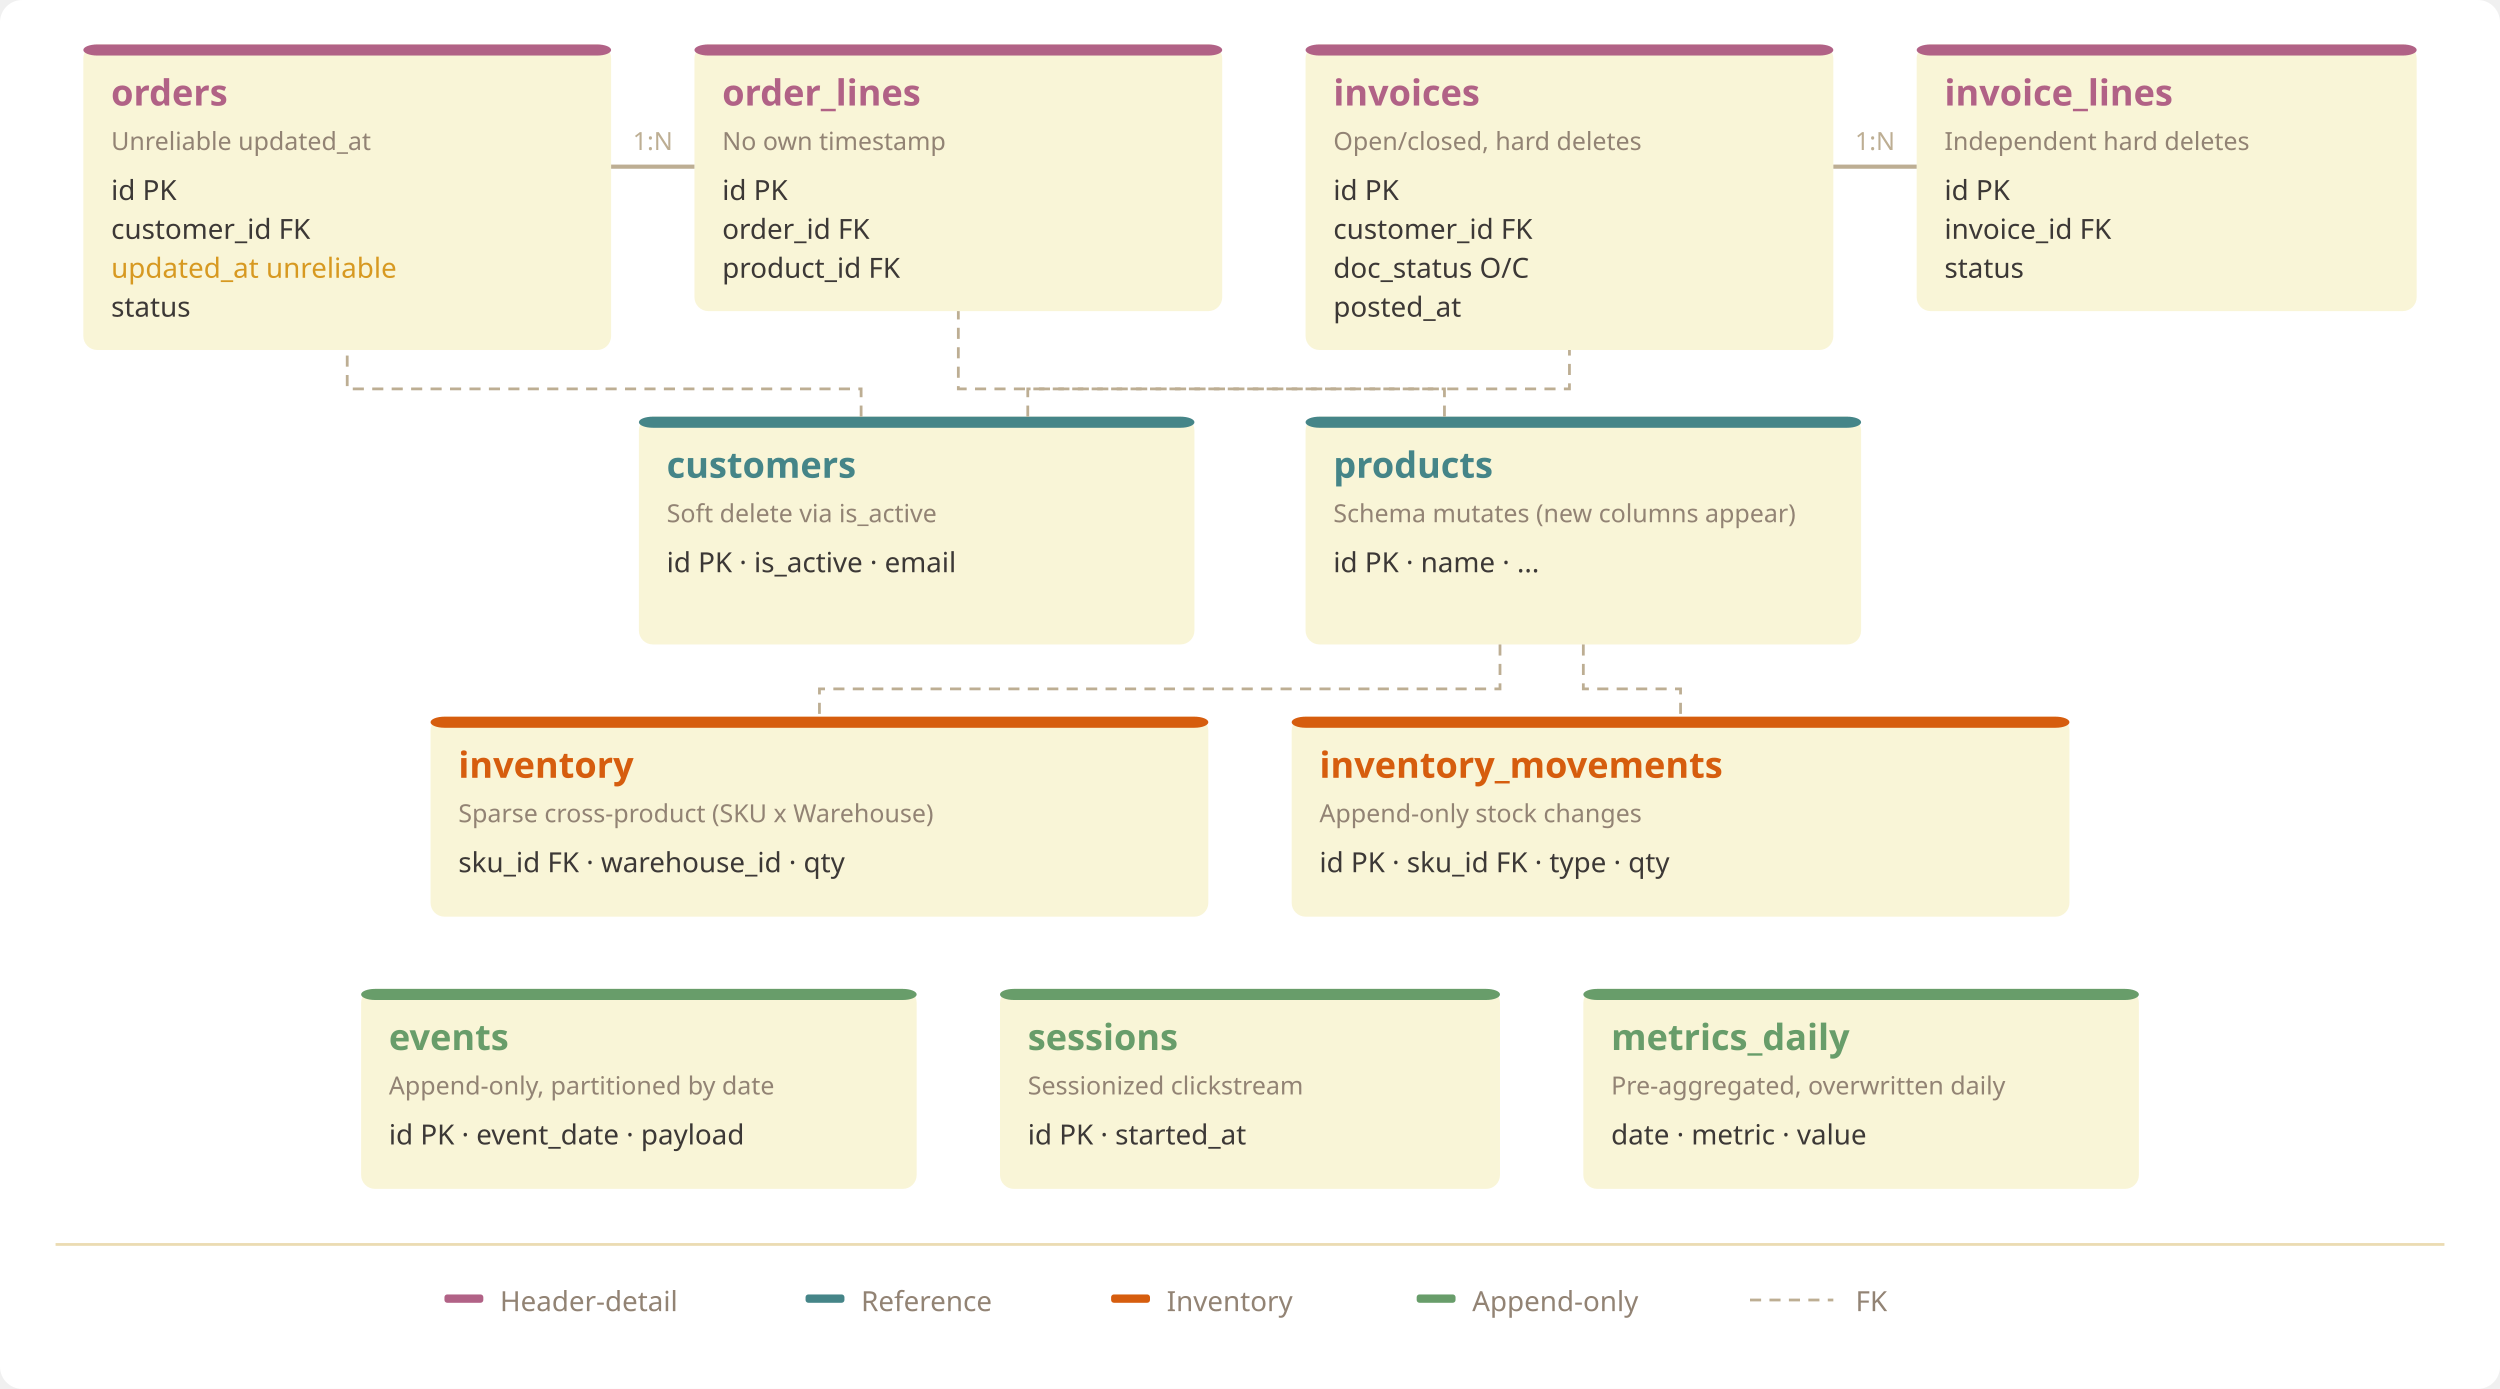
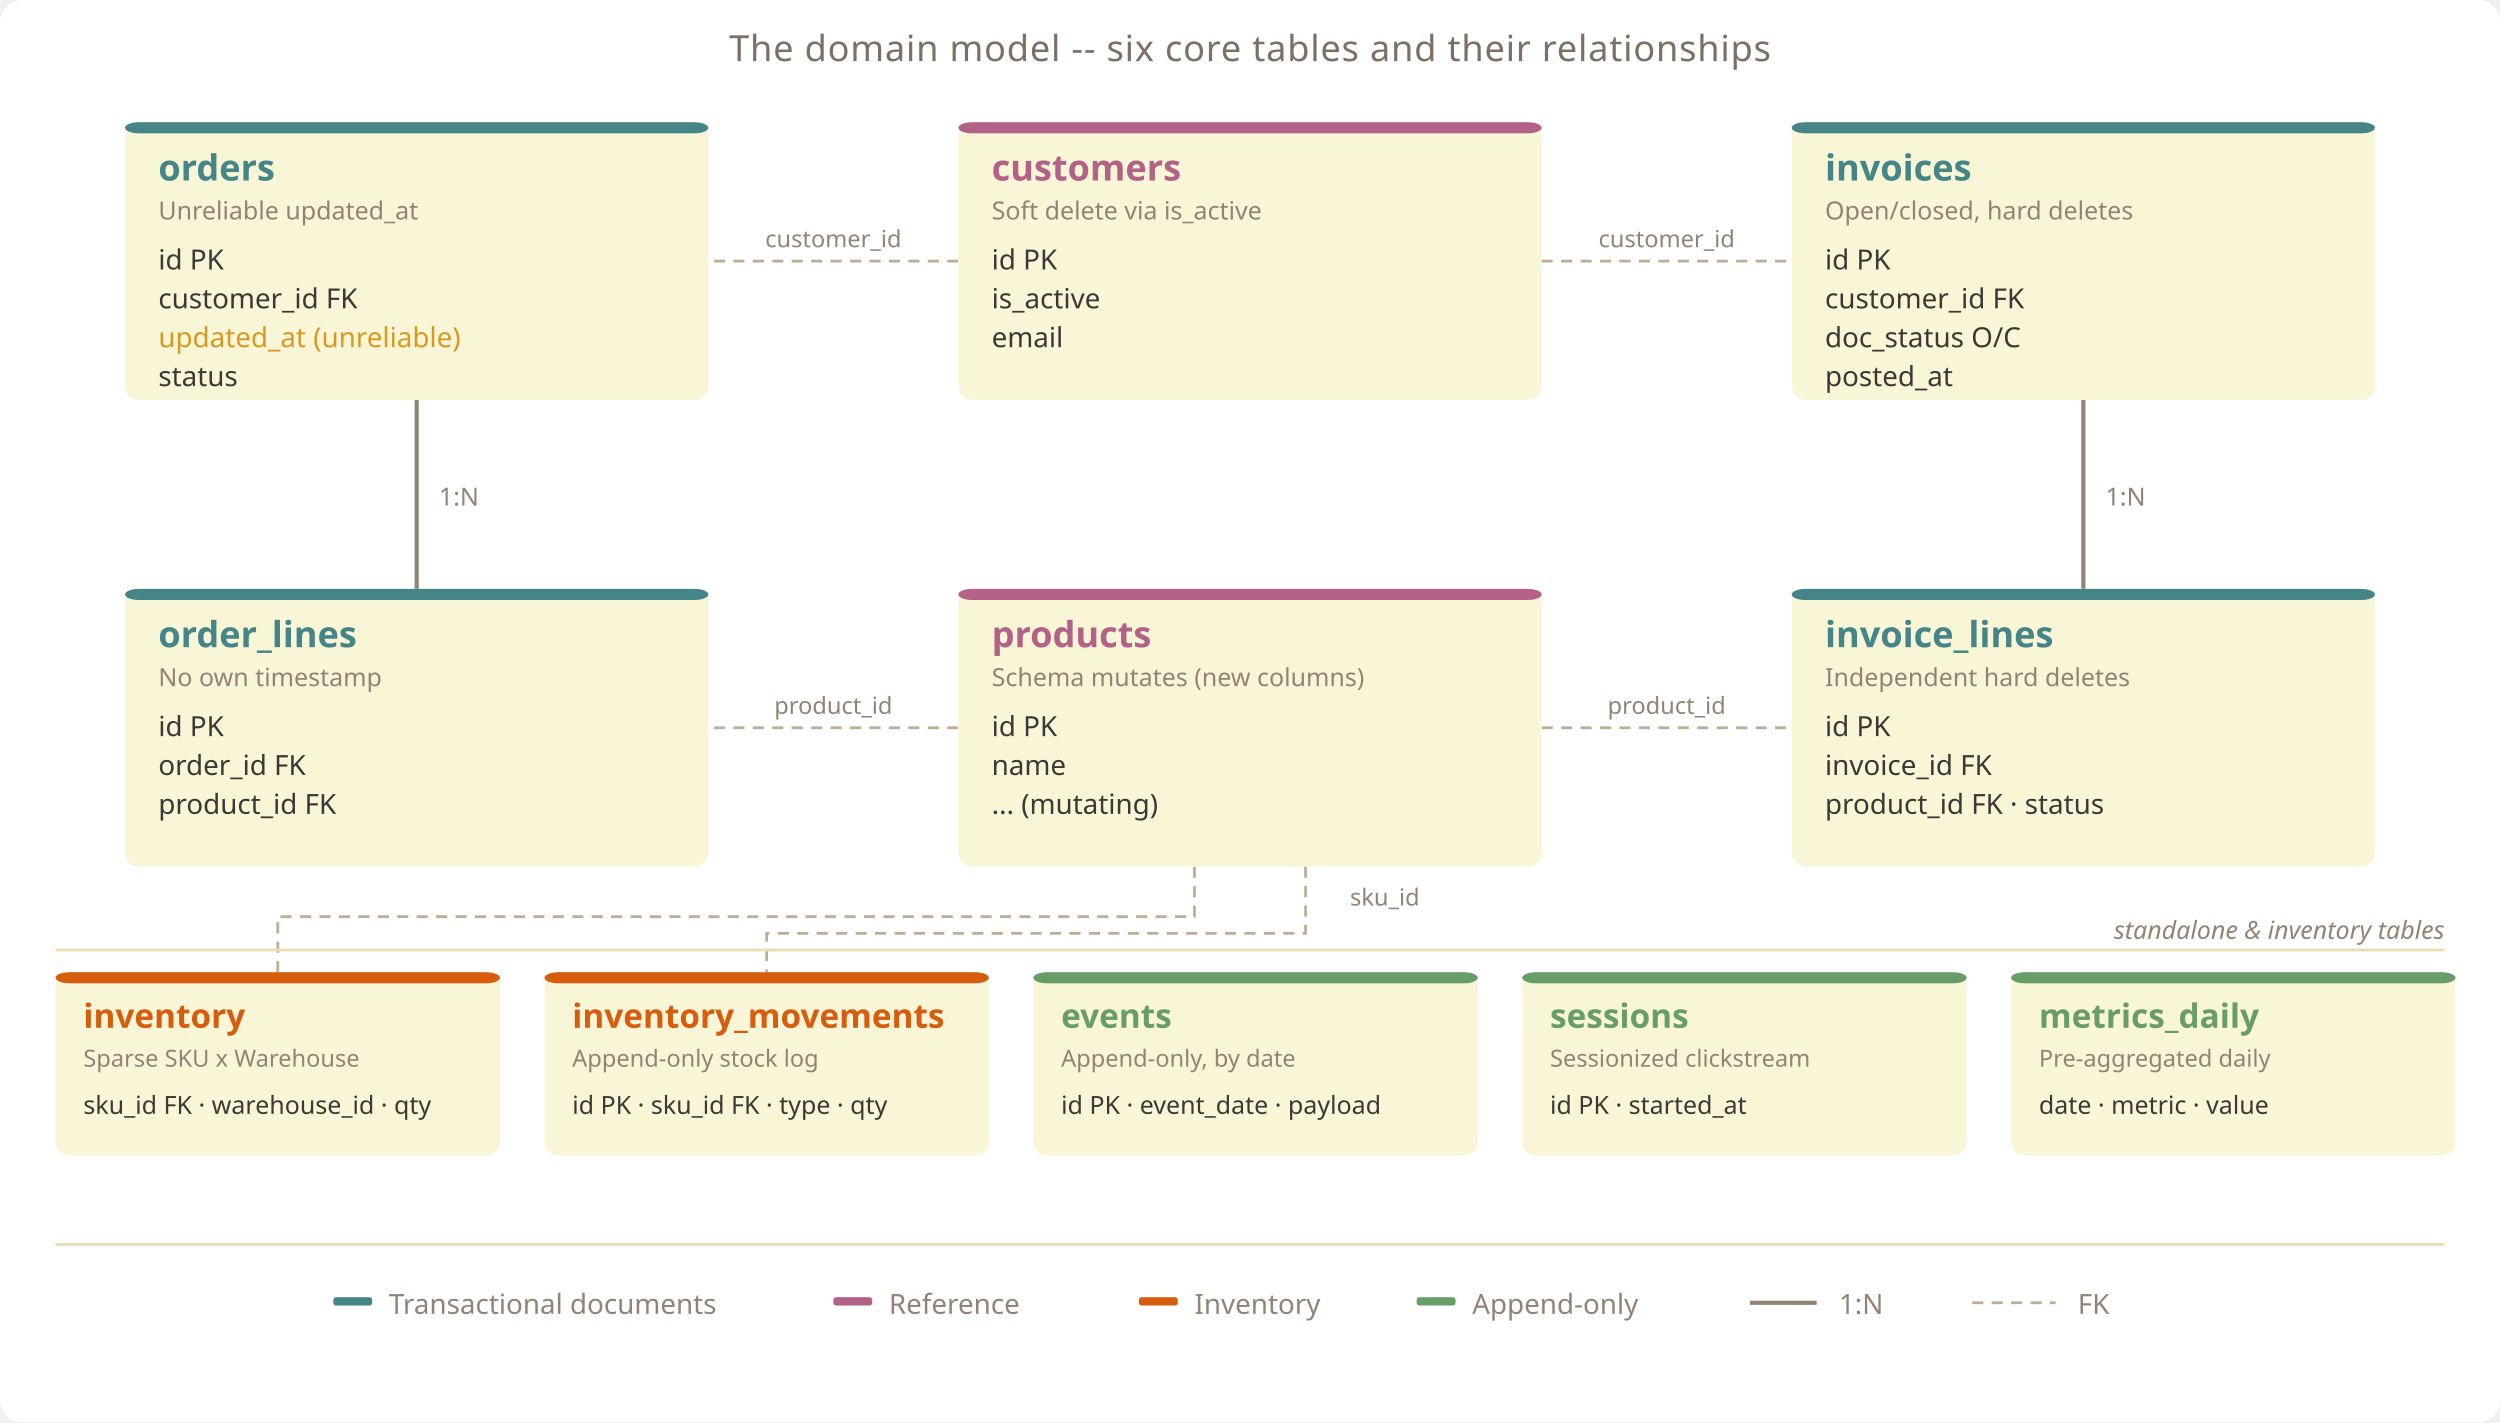
- <svg xmlns="http://www.w3.org/2000/svg" width="900" height="500" viewBox="0 0 900 500">
-   <rect width="900" height="500" fill="#ffffff" rx="8" />
-   <rect x="30" y="16" width="190" height="110" fill="#f9f5d7" rx="5" />
-   <rect x="30" y="16" width="190" height="4" fill="#b16286" rx="5" />
-   <text x="40" y="38" fill="#b16286" font-family="system-ui,sans-serif" font-size="13" font-weight="600">orders</text>
-   <text x="40" y="54" fill="#928374" font-family="system-ui,sans-serif" font-size="9">Unreliable updated_at</text>
-   <text x="40" y="72" fill="#3c3836" font-family="system-ui,sans-serif" font-size="10">id PK</text>
-   <text x="40" y="86" fill="#3c3836" font-family="system-ui,sans-serif" font-size="10">customer_id FK</text>
-   <text x="40" y="100" fill="#d79921" font-family="system-ui,sans-serif" font-size="10">updated_at unreliable</text>
-   <text x="40" y="114" fill="#3c3836" font-family="system-ui,sans-serif" font-size="10">status</text>
-   <rect x="250" y="16" width="190" height="96" fill="#f9f5d7" rx="5" />
-   <rect x="250" y="16" width="190" height="4" fill="#b16286" rx="5" />
-   <text x="260" y="38" fill="#b16286" font-family="system-ui,sans-serif" font-size="13" font-weight="600">order_lines</text>
-   <text x="260" y="54" fill="#928374" font-family="system-ui,sans-serif" font-size="9">No own timestamp</text>
-   <text x="260" y="72" fill="#3c3836" font-family="system-ui,sans-serif" font-size="10">id PK</text>
-   <text x="260" y="86" fill="#3c3836" font-family="system-ui,sans-serif" font-size="10">order_id FK</text>
-   <text x="260" y="100" fill="#3c3836" font-family="system-ui,sans-serif" font-size="10">product_id FK</text>
-   <rect x="470" y="16" width="190" height="110" fill="#f9f5d7" rx="5" />
-   <rect x="470" y="16" width="190" height="4" fill="#b16286" rx="5" />
-   <text x="480" y="38" fill="#b16286" font-family="system-ui,sans-serif" font-size="13" font-weight="600">invoices</text>
-   <text x="480" y="54" fill="#928374" font-family="system-ui,sans-serif" font-size="9">Open/closed, hard deletes</text>
-   <text x="480" y="72" fill="#3c3836" font-family="system-ui,sans-serif" font-size="10">id PK</text>
-   <text x="480" y="86" fill="#3c3836" font-family="system-ui,sans-serif" font-size="10">customer_id FK</text>
-   <text x="480" y="100" fill="#3c3836" font-family="system-ui,sans-serif" font-size="10">doc_status O/C</text>
-   <text x="480" y="114" fill="#3c3836" font-family="system-ui,sans-serif" font-size="10">posted_at</text>
-   <rect x="690" y="16" width="180" height="96" fill="#f9f5d7" rx="5" />
-   <rect x="690" y="16" width="180" height="4" fill="#b16286" rx="5" />
-   <text x="700" y="38" fill="#b16286" font-family="system-ui,sans-serif" font-size="13" font-weight="600">invoice_lines</text>
-   <text x="700" y="54" fill="#928374" font-family="system-ui,sans-serif" font-size="9">Independent hard deletes</text>
-   <text x="700" y="72" fill="#3c3836" font-family="system-ui,sans-serif" font-size="10">id PK</text>
-   <text x="700" y="86" fill="#3c3836" font-family="system-ui,sans-serif" font-size="10">invoice_id FK</text>
-   <text x="700" y="100" fill="#3c3836" font-family="system-ui,sans-serif" font-size="10">status</text>
-   <line x1="220" y1="60" x2="250" y2="60" stroke="#bdae93" stroke-width="1.5" />
-   <text x="235" y="54" text-anchor="middle" fill="#bdae93" font-family="system-ui,sans-serif" font-size="9">1:N</text>
-   <line x1="660" y1="60" x2="690" y2="60" stroke="#bdae93" stroke-width="1.5" />
-   <text x="675" y="54" text-anchor="middle" fill="#bdae93" font-family="system-ui,sans-serif" font-size="9">1:N</text>
-   <rect x="230" y="150" width="200" height="82" fill="#f9f5d7" rx="5" />
-   <rect x="230" y="150" width="200" height="4" fill="#458588" rx="5" />
-   <text x="240" y="172" fill="#458588" font-family="system-ui,sans-serif" font-size="13" font-weight="600">customers</text>
-   <text x="240" y="188" fill="#928374" font-family="system-ui,sans-serif" font-size="9">Soft delete via is_active</text>
-   <text x="240" y="206" fill="#3c3836" font-family="system-ui,sans-serif" font-size="10">id PK  ·  is_active  ·  email</text>
-   <rect x="470" y="150" width="200" height="82" fill="#f9f5d7" rx="5" />
-   <rect x="470" y="150" width="200" height="4" fill="#458588" rx="5" />
-   <text x="480" y="172" fill="#458588" font-family="system-ui,sans-serif" font-size="13" font-weight="600">products</text>
-   <text x="480" y="188" fill="#928374" font-family="system-ui,sans-serif" font-size="9">Schema mutates (new columns appear)</text>
-   <text x="480" y="206" fill="#3c3836" font-family="system-ui,sans-serif" font-size="10">id PK  ·  name  ·  ...</text>
-   <path d="M 310 150 L 310 140 L 125 140 L 125 126" stroke="#bdae93" stroke-width="1" fill="none" stroke-dasharray="4,3" />
-   <path d="M 370 150 L 370 140 L 565 140 L 565 126" stroke="#bdae93" stroke-width="1" fill="none" stroke-dasharray="4,3" />
-   <path d="M 520 150 L 520 140 L 345 140 L 345 112" stroke="#bdae93" stroke-width="1" fill="none" stroke-dasharray="4,3" />
-   <rect x="155" y="258" width="280" height="72" fill="#f9f5d7" rx="5" />
-   <rect x="155" y="258" width="280" height="4" fill="#d65d0e" rx="5" />
-   <text x="165" y="280" fill="#d65d0e" font-family="system-ui,sans-serif" font-size="13" font-weight="600">inventory</text>
-   <text x="165" y="296" fill="#928374" font-family="system-ui,sans-serif" font-size="9">Sparse cross-product (SKU x Warehouse)</text>
-   <text x="165" y="314" fill="#3c3836" font-family="system-ui,sans-serif" font-size="10">sku_id FK  ·  warehouse_id  ·  qty</text>
-   <rect x="465" y="258" width="280" height="72" fill="#f9f5d7" rx="5" />
-   <rect x="465" y="258" width="280" height="4" fill="#d65d0e" rx="5" />
-   <text x="475" y="280" fill="#d65d0e" font-family="system-ui,sans-serif" font-size="13" font-weight="600">inventory_movements</text>
-   <text x="475" y="296" fill="#928374" font-family="system-ui,sans-serif" font-size="9">Append-only stock changes</text>
-   <text x="475" y="314" fill="#3c3836" font-family="system-ui,sans-serif" font-size="10">id PK  ·  sku_id FK  ·  type  ·  qty</text>
-   <path d="M 540 232 L 540 248 L 295 248 L 295 258" stroke="#bdae93" stroke-width="1" fill="none" stroke-dasharray="4,3" />
-   <path d="M 570 232 L 570 248 L 605 248 L 605 258" stroke="#bdae93" stroke-width="1" fill="none" stroke-dasharray="4,3" />
-   <rect x="130" y="356" width="200" height="72" fill="#f9f5d7" rx="5" />
-   <rect x="130" y="356" width="200" height="4" fill="#689d6a" rx="5" />
-   <text x="140" y="378" fill="#689d6a" font-family="system-ui,sans-serif" font-size="13" font-weight="600">events</text>
-   <text x="140" y="394" fill="#928374" font-family="system-ui,sans-serif" font-size="9">Append-only, partitioned by date</text>
-   <text x="140" y="412" fill="#3c3836" font-family="system-ui,sans-serif" font-size="10">id PK  ·  event_date  ·  payload</text>
-   <rect x="360" y="356" width="180" height="72" fill="#f9f5d7" rx="5" />
-   <rect x="360" y="356" width="180" height="4" fill="#689d6a" rx="5" />
-   <text x="370" y="378" fill="#689d6a" font-family="system-ui,sans-serif" font-size="13" font-weight="600">sessions</text>
-   <text x="370" y="394" fill="#928374" font-family="system-ui,sans-serif" font-size="9">Sessionized clickstream</text>
-   <text x="370" y="412" fill="#3c3836" font-family="system-ui,sans-serif" font-size="10">id PK  ·  started_at</text>
-   <rect x="570" y="356" width="200" height="72" fill="#f9f5d7" rx="5" />
-   <rect x="570" y="356" width="200" height="4" fill="#689d6a" rx="5" />
-   <text x="580" y="378" fill="#689d6a" font-family="system-ui,sans-serif" font-size="13" font-weight="600">metrics_daily</text>
-   <text x="580" y="394" fill="#928374" font-family="system-ui,sans-serif" font-size="9">Pre-aggregated, overwritten daily</text>
-   <text x="580" y="412" fill="#3c3836" font-family="system-ui,sans-serif" font-size="10">date  ·  metric  ·  value</text>
+ <svg xmlns="http://www.w3.org/2000/svg" width="900" height="512" viewBox="0 0 900 512">
+   <rect width="900" height="512" fill="#ffffff" rx="8" />
+   <text x="450" y="22" text-anchor="middle" fill="#7c6f64" font-family="'Segoe UI', system-ui, sans-serif" font-size="13" letter-spacing="0.3">The domain model -- six core tables and their relationships</text>
+   <line x1="150" y1="144" x2="150" y2="212" stroke="#928374" stroke-width="1.5" />
+   <text x="158" y="182" fill="#928374" font-family="'Segoe UI', system-ui, sans-serif" font-size="9">1:N</text>
+   <line x1="750" y1="144" x2="750" y2="212" stroke="#928374" stroke-width="1.5" />
+   <text x="758" y="182" fill="#928374" font-family="'Segoe UI', system-ui, sans-serif" font-size="9">1:N</text>
+   <line x1="345" y1="94" x2="255" y2="94" stroke="#bdae93" stroke-width="1" stroke-dasharray="4,3" />
+   <text x="300" y="89" text-anchor="middle" fill="#928374" font-family="'Segoe UI', system-ui, sans-serif" font-size="8.5">customer_id</text>
+   <line x1="555" y1="94" x2="645" y2="94" stroke="#bdae93" stroke-width="1" stroke-dasharray="4,3" />
+   <text x="600" y="89" text-anchor="middle" fill="#928374" font-family="'Segoe UI', system-ui, sans-serif" font-size="8.5">customer_id</text>
+   <line x1="345" y1="262" x2="255" y2="262" stroke="#bdae93" stroke-width="1" stroke-dasharray="4,3" />
+   <text x="300" y="257" text-anchor="middle" fill="#928374" font-family="'Segoe UI', system-ui, sans-serif" font-size="8.5">product_id</text>
+   <line x1="555" y1="262" x2="645" y2="262" stroke="#bdae93" stroke-width="1" stroke-dasharray="4,3" />
+   <text x="600" y="257" text-anchor="middle" fill="#928374" font-family="'Segoe UI', system-ui, sans-serif" font-size="8.5">product_id</text>
+   <path d="M 430 312 L 430 330 L 100 330 L 100 350" stroke="#bdae93" stroke-width="1" fill="none" stroke-dasharray="4,3" />
+   <path d="M 470 312 L 470 336 L 276 336 L 276 350" stroke="#bdae93" stroke-width="1" fill="none" stroke-dasharray="4,3" />
+   <text x="486" y="326" fill="#928374" font-family="'Segoe UI', system-ui, sans-serif" font-size="8.5">sku_id</text>
+   <rect x="45" y="44" width="210" height="100" fill="#f9f5d7" rx="5" />
+   <rect x="45" y="44" width="210" height="4" fill="#458588" rx="5" />
+   <text x="57" y="65" fill="#458588" font-family="'Segoe UI', system-ui, sans-serif" font-size="13" font-weight="600">orders</text>
+   <text x="57" y="79" fill="#928374" font-family="'Segoe UI', system-ui, sans-serif" font-size="9">Unreliable updated_at</text>
+   <text x="57" y="97" fill="#3c3836" font-family="'Segoe UI', system-ui, sans-serif" font-size="10">id PK</text>
+   <text x="57" y="111" fill="#3c3836" font-family="'Segoe UI', system-ui, sans-serif" font-size="10">customer_id FK</text>
+   <text x="57" y="125" fill="#d79921" font-family="'Segoe UI', system-ui, sans-serif" font-size="10">updated_at (unreliable)</text>
+   <text x="57" y="139" fill="#3c3836" font-family="'Segoe UI', system-ui, sans-serif" font-size="10">status</text>
+   <rect x="345" y="44" width="210" height="100" fill="#f9f5d7" rx="5" />
+   <rect x="345" y="44" width="210" height="4" fill="#b16286" rx="5" />
+   <text x="357" y="65" fill="#b16286" font-family="'Segoe UI', system-ui, sans-serif" font-size="13" font-weight="600">customers</text>
+   <text x="357" y="79" fill="#928374" font-family="'Segoe UI', system-ui, sans-serif" font-size="9">Soft delete via is_active</text>
+   <text x="357" y="97" fill="#3c3836" font-family="'Segoe UI', system-ui, sans-serif" font-size="10">id PK</text>
+   <text x="357" y="111" fill="#3c3836" font-family="'Segoe UI', system-ui, sans-serif" font-size="10">is_active</text>
+   <text x="357" y="125" fill="#3c3836" font-family="'Segoe UI', system-ui, sans-serif" font-size="10">email</text>
+   <rect x="645" y="44" width="210" height="100" fill="#f9f5d7" rx="5" />
+   <rect x="645" y="44" width="210" height="4" fill="#458588" rx="5" />
+   <text x="657" y="65" fill="#458588" font-family="'Segoe UI', system-ui, sans-serif" font-size="13" font-weight="600">invoices</text>
+   <text x="657" y="79" fill="#928374" font-family="'Segoe UI', system-ui, sans-serif" font-size="9">Open/closed, hard deletes</text>
+   <text x="657" y="97" fill="#3c3836" font-family="'Segoe UI', system-ui, sans-serif" font-size="10">id PK</text>
+   <text x="657" y="111" fill="#3c3836" font-family="'Segoe UI', system-ui, sans-serif" font-size="10">customer_id FK</text>
+   <text x="657" y="125" fill="#3c3836" font-family="'Segoe UI', system-ui, sans-serif" font-size="10">doc_status O/C</text>
+   <text x="657" y="139" fill="#3c3836" font-family="'Segoe UI', system-ui, sans-serif" font-size="10">posted_at</text>
+   <rect x="45" y="212" width="210" height="100" fill="#f9f5d7" rx="5" />
+   <rect x="45" y="212" width="210" height="4" fill="#458588" rx="5" />
+   <text x="57" y="233" fill="#458588" font-family="'Segoe UI', system-ui, sans-serif" font-size="13" font-weight="600">order_lines</text>
+   <text x="57" y="247" fill="#928374" font-family="'Segoe UI', system-ui, sans-serif" font-size="9">No own timestamp</text>
+   <text x="57" y="265" fill="#3c3836" font-family="'Segoe UI', system-ui, sans-serif" font-size="10">id PK</text>
+   <text x="57" y="279" fill="#3c3836" font-family="'Segoe UI', system-ui, sans-serif" font-size="10">order_id FK</text>
+   <text x="57" y="293" fill="#3c3836" font-family="'Segoe UI', system-ui, sans-serif" font-size="10">product_id FK</text>
+   <rect x="345" y="212" width="210" height="100" fill="#f9f5d7" rx="5" />
+   <rect x="345" y="212" width="210" height="4" fill="#b16286" rx="5" />
+   <text x="357" y="233" fill="#b16286" font-family="'Segoe UI', system-ui, sans-serif" font-size="13" font-weight="600">products</text>
+   <text x="357" y="247" fill="#928374" font-family="'Segoe UI', system-ui, sans-serif" font-size="9">Schema mutates (new columns)</text>
+   <text x="357" y="265" fill="#3c3836" font-family="'Segoe UI', system-ui, sans-serif" font-size="10">id PK</text>
+   <text x="357" y="279" fill="#3c3836" font-family="'Segoe UI', system-ui, sans-serif" font-size="10">name</text>
+   <text x="357" y="293" fill="#3c3836" font-family="'Segoe UI', system-ui, sans-serif" font-size="10">... (mutating)</text>
+   <rect x="645" y="212" width="210" height="100" fill="#f9f5d7" rx="5" />
+   <rect x="645" y="212" width="210" height="4" fill="#458588" rx="5" />
+   <text x="657" y="233" fill="#458588" font-family="'Segoe UI', system-ui, sans-serif" font-size="13" font-weight="600">invoice_lines</text>
+   <text x="657" y="247" fill="#928374" font-family="'Segoe UI', system-ui, sans-serif" font-size="9">Independent hard deletes</text>
+   <text x="657" y="265" fill="#3c3836" font-family="'Segoe UI', system-ui, sans-serif" font-size="10">id PK</text>
+   <text x="657" y="279" fill="#3c3836" font-family="'Segoe UI', system-ui, sans-serif" font-size="10">invoice_id FK</text>
+   <text x="657" y="293" fill="#3c3836" font-family="'Segoe UI', system-ui, sans-serif" font-size="10">product_id FK  ·  status</text>
+   <line x1="20" y1="342" x2="880" y2="342" stroke="#ebdbb2" stroke-width="1" />
+   <text x="880" y="338" text-anchor="end" fill="#928374" font-family="'Segoe UI', system-ui, sans-serif" font-size="9" font-style="italic">standalone &amp; inventory tables</text>
+   <rect x="20" y="350" width="160" height="66" fill="#f9f5d7" rx="5" />
+   <rect x="20" y="350" width="160" height="4" fill="#d65d0e" rx="5" />
+   <text x="30" y="370" fill="#d65d0e" font-family="'Segoe UI', system-ui, sans-serif" font-size="12" font-weight="600">inventory</text>
+   <text x="30" y="384" fill="#928374" font-family="'Segoe UI', system-ui, sans-serif" font-size="8.5">Sparse SKU x Warehouse</text>
+   <text x="30" y="401" fill="#3c3836" font-family="'Segoe UI', system-ui, sans-serif" font-size="9">sku_id FK · warehouse_id · qty</text>
+   <rect x="196" y="350" width="160" height="66" fill="#f9f5d7" rx="5" />
+   <rect x="196" y="350" width="160" height="4" fill="#d65d0e" rx="5" />
+   <text x="206" y="370" fill="#d65d0e" font-family="'Segoe UI', system-ui, sans-serif" font-size="12" font-weight="600">inventory_movements</text>
+   <text x="206" y="384" fill="#928374" font-family="'Segoe UI', system-ui, sans-serif" font-size="8.5">Append-only stock log</text>
+   <text x="206" y="401" fill="#3c3836" font-family="'Segoe UI', system-ui, sans-serif" font-size="9">id PK · sku_id FK · type · qty</text>
+   <rect x="372" y="350" width="160" height="66" fill="#f9f5d7" rx="5" />
+   <rect x="372" y="350" width="160" height="4" fill="#689d6a" rx="5" />
+   <text x="382" y="370" fill="#689d6a" font-family="'Segoe UI', system-ui, sans-serif" font-size="12" font-weight="600">events</text>
+   <text x="382" y="384" fill="#928374" font-family="'Segoe UI', system-ui, sans-serif" font-size="8.5">Append-only, by date</text>
+   <text x="382" y="401" fill="#3c3836" font-family="'Segoe UI', system-ui, sans-serif" font-size="9">id PK · event_date · payload</text>
+   <rect x="548" y="350" width="160" height="66" fill="#f9f5d7" rx="5" />
+   <rect x="548" y="350" width="160" height="4" fill="#689d6a" rx="5" />
+   <text x="558" y="370" fill="#689d6a" font-family="'Segoe UI', system-ui, sans-serif" font-size="12" font-weight="600">sessions</text>
+   <text x="558" y="384" fill="#928374" font-family="'Segoe UI', system-ui, sans-serif" font-size="8.5">Sessionized clickstream</text>
+   <text x="558" y="401" fill="#3c3836" font-family="'Segoe UI', system-ui, sans-serif" font-size="9">id PK · started_at</text>
+   <rect x="724" y="350" width="160" height="66" fill="#f9f5d7" rx="5" />
+   <rect x="724" y="350" width="160" height="4" fill="#689d6a" rx="5" />
+   <text x="734" y="370" fill="#689d6a" font-family="'Segoe UI', system-ui, sans-serif" font-size="12" font-weight="600">metrics_daily</text>
+   <text x="734" y="384" fill="#928374" font-family="'Segoe UI', system-ui, sans-serif" font-size="8.5">Pre-aggregated daily</text>
+   <text x="734" y="401" fill="#3c3836" font-family="'Segoe UI', system-ui, sans-serif" font-size="9">date · metric · value</text>
  <line x1="20" y1="448" x2="880" y2="448" stroke="#ebdbb2" stroke-width="1" />
-   <rect x="160" y="466" width="14" height="3" fill="#b16286" rx="1" />
-   <text x="180" y="472" fill="#928374" font-family="system-ui,sans-serif" font-size="10">Header-detail</text>
-   <rect x="290" y="466" width="14" height="3" fill="#458588" rx="1" />
-   <text x="310" y="472" fill="#928374" font-family="system-ui,sans-serif" font-size="10">Reference</text>
-   <rect x="400" y="466" width="14" height="3" fill="#d65d0e" rx="1" />
-   <text x="420" y="472" fill="#928374" font-family="system-ui,sans-serif" font-size="10">Inventory</text>
-   <rect x="510" y="466" width="14" height="3" fill="#689d6a" rx="1" />
-   <text x="530" y="472" fill="#928374" font-family="system-ui,sans-serif" font-size="10">Append-only</text>
-   <line x1="630" y1="468" x2="660" y2="468" stroke="#bdae93" stroke-width="1" stroke-dasharray="4,3" />
-   <text x="668" y="472" fill="#928374" font-family="system-ui,sans-serif" font-size="10">FK</text>
+   <rect x="120" y="467" width="14" height="3" fill="#458588" rx="1" />
+   <text x="140" y="473" fill="#928374" font-family="'Segoe UI', system-ui, sans-serif" font-size="10">Transactional documents</text>
+   <rect x="300" y="467" width="14" height="3" fill="#b16286" rx="1" />
+   <text x="320" y="473" fill="#928374" font-family="'Segoe UI', system-ui, sans-serif" font-size="10">Reference</text>
+   <rect x="410" y="467" width="14" height="3" fill="#d65d0e" rx="1" />
+   <text x="430" y="473" fill="#928374" font-family="'Segoe UI', system-ui, sans-serif" font-size="10">Inventory</text>
+   <rect x="510" y="467" width="14" height="3" fill="#689d6a" rx="1" />
+   <text x="530" y="473" fill="#928374" font-family="'Segoe UI', system-ui, sans-serif" font-size="10">Append-only</text>
+   <line x1="630" y1="469" x2="654" y2="469" stroke="#928374" stroke-width="1.5" />
+   <text x="662" y="473" fill="#928374" font-family="'Segoe UI', system-ui, sans-serif" font-size="10">1:N</text>
+   <line x1="710" y1="469" x2="740" y2="469" stroke="#bdae93" stroke-width="1" stroke-dasharray="4,3" />
+   <text x="748" y="473" fill="#928374" font-family="'Segoe UI', system-ui, sans-serif" font-size="10">FK</text>
</svg>
